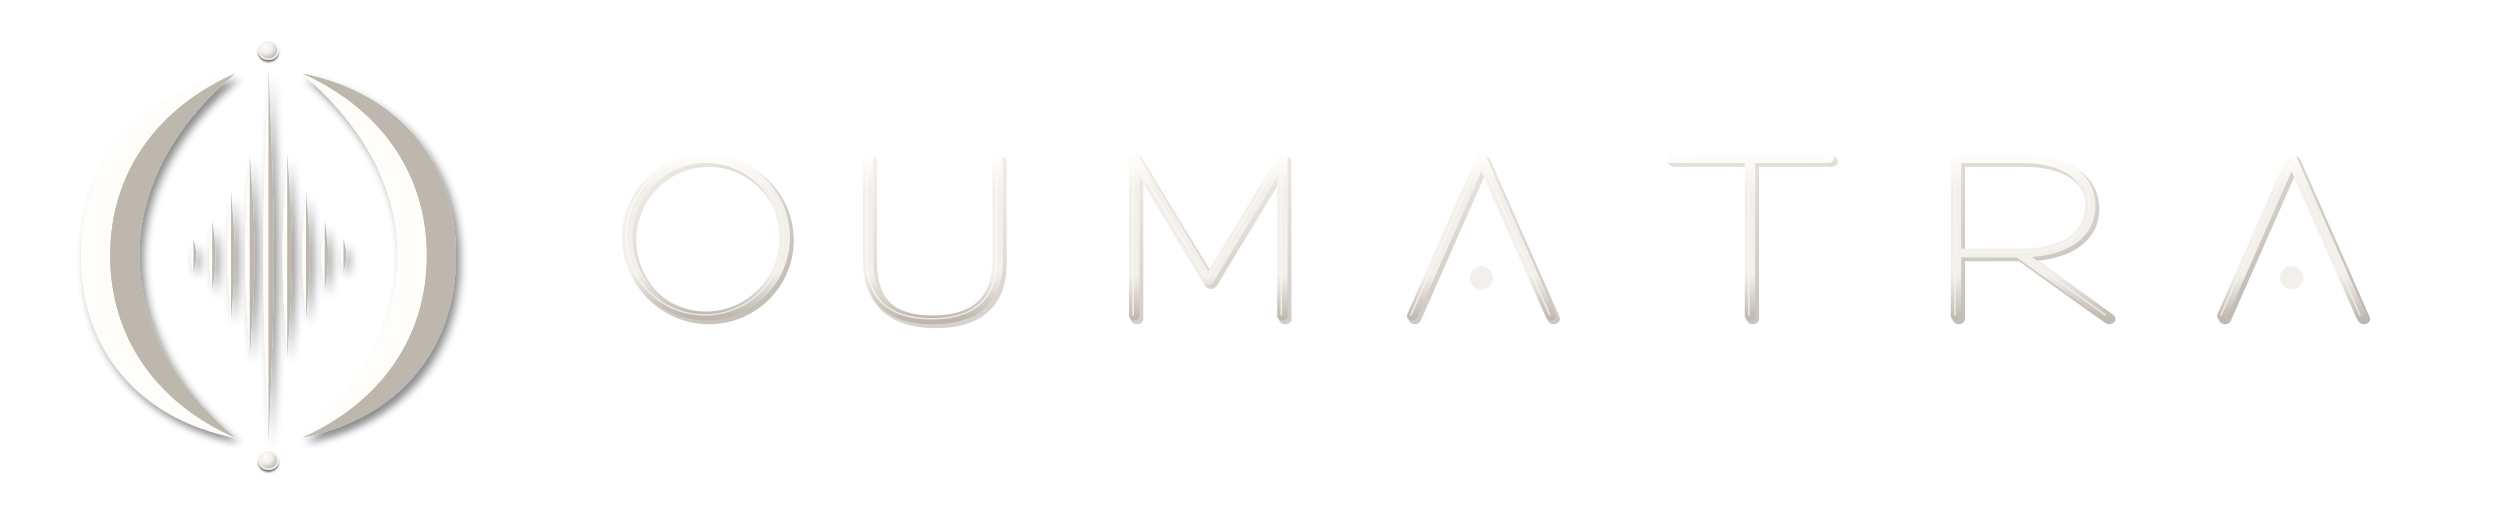
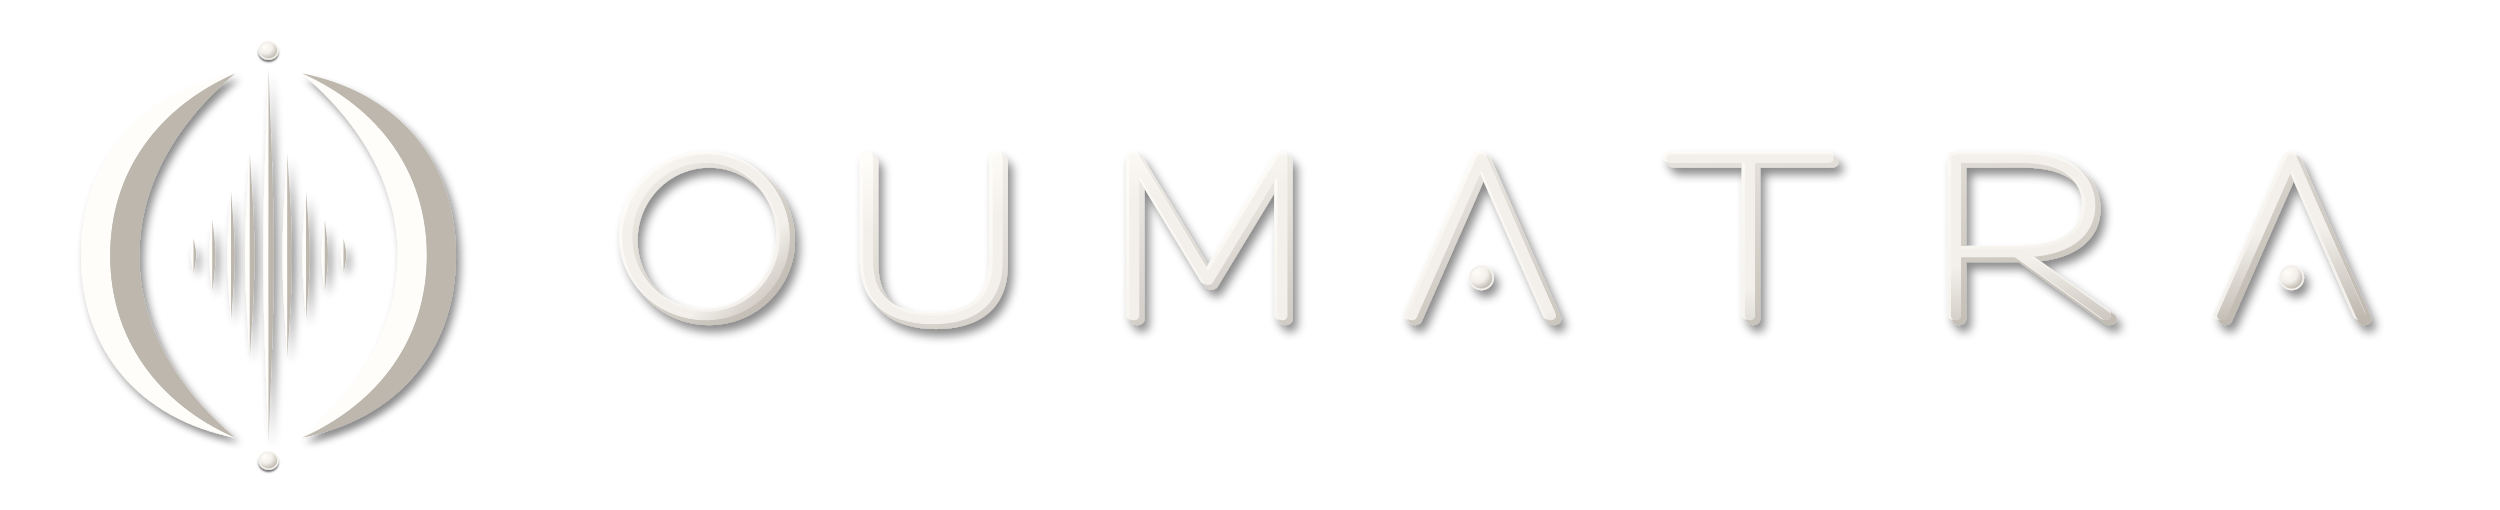
<svg xmlns="http://www.w3.org/2000/svg" viewBox="0 0 1080 220" role="img" aria-labelledby="title">
  <defs>
-     <linearGradient id="word-face" x1="0" y1="0" x2="0" y2="1">
+     <linearGradient id="word-face" x1="0" y1="0" x2="1" y2="1">
      <stop stop-color="#FFFDF9" />
-       <stop offset=".2" stop-color="#F3F0EB" />
-       <stop offset=".72" stop-color="#F3F0EB" />
+       <stop offset=".22" stop-color="#F3F0EB" />
+       <stop offset=".7" stop-color="#F3F0EB" />
      <stop offset="1" stop-color="#BDB7AE" />
    </linearGradient>
    <linearGradient id="word-highlight" x1="0" y1="0" x2="1" y2="1">
      <stop stop-color="#FFFDF9" />
      <stop offset="1" stop-color="#F3F0EB" />
    </linearGradient>
    <linearGradient id="word-shadow" x1="0" y1="0" x2="1" y2="1">
      <stop stop-color="#F3F0EB" />
      <stop offset="1" stop-color="#BDB7AE" />
    </linearGradient>
    <filter id="raised" x="-30%" y="-30%" width="170%" height="180%">
      <feDropShadow dx="2" dy="3" stdDeviation="2" flood-color="#000000" flood-opacity=".46" />
    </filter>
-     <filter id="word-depth" x="-8%" y="-20%" width="116%" height="150%">
-       <feGaussianBlur in="SourceAlpha" stdDeviation="2" result="glowAlpha" />
-       <feFlood flood-color="#F3F0EB" flood-opacity=".14" />
-       <feComposite in2="glowAlpha" operator="in" result="glow" />
-       <feDropShadow dx="1.6" dy="2.4" stdDeviation="1.1" flood-color="#061C22" flood-opacity=".38" />
-       <feMerge>
-         <feMergeNode in="glow" />
-         <feMergeNode in="SourceGraphic" />
-       </feMerge>
+     <filter id="word-depth" x="-10%" y="-25%" width="125%" height="165%">
+       <feDropShadow dx="2" dy="3" stdDeviation="2" flood-color="#000000" flood-opacity=".46" />
    </filter>
    <filter id="dot-inset" x="-80%" y="-80%" width="260%" height="260%">
      <feDropShadow dx="0" dy="1.2" stdDeviation=".65" flood-color="#000000" flood-opacity=".55" />
    </filter>
    <radialGradient id="dot-face" cx="34%" cy="30%" r="72%" fx="30%" fy="26%">
      <stop stop-color="#FFFDF9" />
      <stop offset=".52" stop-color="#F3F0EB" />
+       <stop offset="1" stop-color="#BDB7AE" />
+     </radialGradient>
+     <radialGradient id="accent-dot-face" cx="34%" cy="30%" r="72%" fx="30%" fy="26%">
+       <stop stop-color="#FFFDF9" />
+       <stop offset=".58" stop-color="#F3F0EB" />
      <stop offset="1" stop-color="#BDB7AE" />
    </radialGradient>
    <symbol id="left-wave-bar" viewBox="0 0 8 100" preserveAspectRatio="none">
      <path d="M4 0C3.2 10 0 29 0 50s3.2 40 4 50Z" fill="#FFFDF9" />
      <path d="M4 0c.8 10 4 29 4 50s-3.2 40-4 50Z" fill="#BDB7AE" />
    </symbol>
    <symbol id="right-wave-bar" viewBox="0 0 8 100" preserveAspectRatio="none">
      <path d="M4 0C3.2 10 0 29 0 50s3.2 40 4 50Z" fill="#FFFDF9" />
      <path d="M4 0c.8 10 4 29 4 50s-3.2 40-4 50Z" fill="#BDB7AE" />
    </symbol>
  </defs>
  <g transform="translate(8 12) scale(.9 .82)">
    <g filter="url(#raised)">
      <path d="M104 24C58 34 30 70 30 120C30 170 58 206 104 216C67 198 44 164 44 120C44 76 67 42 104 24Z" fill="#FFFDF9" />
      <path d="M104 24C67 42 44 76 44 120C44 164 67 198 104 216C76 190 58 157 58 120C58 83 76 50 104 24Z" fill="#BDB7AE" />
      <path d="M136 24C164 50 182 83 182 120C182 157 164 190 136 216C173 198 196 164 196 120C196 76 173 42 136 24Z" fill="#FFFDF9" />
      <path d="M136 24C173 42 196 76 196 120C196 164 173 198 136 216C182 206 210 170 210 120C210 70 182 34 136 24Z" fill="#BDB7AE" />
      <use href="#left-wave-bar" x="82.75" y="111" width="2.5" height="18" />
      <use href="#left-wave-bar" x="91.5" y="101" width="3" height="38" />
      <use href="#left-wave-bar" x="100.25" y="86" width="3.5" height="68" />
      <use href="#left-wave-bar" x="108.75" y="66" width="4.5" height="108" />
      <use href="#left-wave-bar" x="117.5" y="21" width="5" height="198" />
      <use href="#right-wave-bar" x="126.75" y="66" width="4.5" height="108" />
      <use href="#right-wave-bar" x="136.25" y="86" width="3.5" height="68" />
      <use href="#right-wave-bar" x="145.5" y="101" width="3" height="38" />
      <use href="#right-wave-bar" x="154.75" y="111" width="2.5" height="18" />
    </g>
    <circle cx="120" cy="12" r="4.5" fill="url(#dot-face)" stroke="#F3F0EB" stroke-width=".8" filter="url(#dot-inset)" />
    <circle cx="120" cy="228" r="4.5" fill="url(#dot-face)" stroke="#F3F0EB" stroke-width=".8" filter="url(#dot-inset)" />
  </g>
  <g filter="url(#word-depth)">
-     <g transform="translate(270 43) scale(1 .85) translate(1.2 1.5)" fill="none" stroke="url(#word-shadow)" stroke-width="5.4" stroke-linecap="round" stroke-linejoin="round">
+     <g transform="translate(270 43) scale(1 .85) translate(1.35 1.55)" fill="none" stroke="url(#word-shadow)" stroke-width="6.2" stroke-linecap="round" stroke-linejoin="round">
      <ellipse cx="35" cy="70" rx="34" ry="40" />
      <path d="M105 30v52c0 20 10 30 28 30s28-10 28-30V30M220 110V30l32 62 32-62v80M340 110l30-80 30 80M452 30h68m-34 0v80M575 110V30h28c20 0 30 10 30 24s-10 24-30 24h-28m27 0 38 32M690 110l30-80 30 80" />
    </g>
-     <g transform="translate(270 43) scale(1 .85)" fill="none" stroke="url(#word-face)" stroke-width="4.5" stroke-linecap="round" stroke-linejoin="round">
+     <g transform="translate(270 43) scale(1 .85) translate(-.8 -.85)" fill="none" stroke="url(#word-highlight)" stroke-width="5.5" stroke-linecap="round" stroke-linejoin="round">
      <ellipse cx="35" cy="70" rx="34" ry="40" />
      <path d="M105 30v52c0 20 10 30 28 30s28-10 28-30V30M220 110V30l32 62 32-62v80M340 110l30-80 30 80M452 30h68m-34 0v80M575 110V30h28c20 0 30 10 30 24s-10 24-30 24h-28m27 0 38 32M690 110l30-80 30 80" />
    </g>
-     <g transform="translate(270 43) scale(1 .85) translate(-.5 -.55)" fill="none" stroke="url(#word-highlight)" stroke-opacity=".8" stroke-width=".7" stroke-linecap="round" stroke-linejoin="round">
+     <g transform="translate(270 43) scale(1 .85)" fill="none" stroke="url(#word-face)" stroke-width="4.35" stroke-linecap="round" stroke-linejoin="round">
      <ellipse cx="35" cy="70" rx="34" ry="40" />
      <path d="M105 30v52c0 20 10 30 28 30s28-10 28-30V30M220 110V30l32 62 32-62v80M340 110l30-80 30 80M452 30h68m-34 0v80M575 110V30h28c20 0 30 10 30 24s-10 24-30 24h-28m27 0 38 32M690 110l30-80 30 80" />
    </g>
-     <g fill="#F3F0EB">
+     <g fill="url(#accent-dot-face)" stroke="#F3F0EB" stroke-width=".75">
      <circle cx="640" cy="120" r="5" />
      <circle cx="990" cy="120" r="5" />
    </g>
  </g>
</svg>
